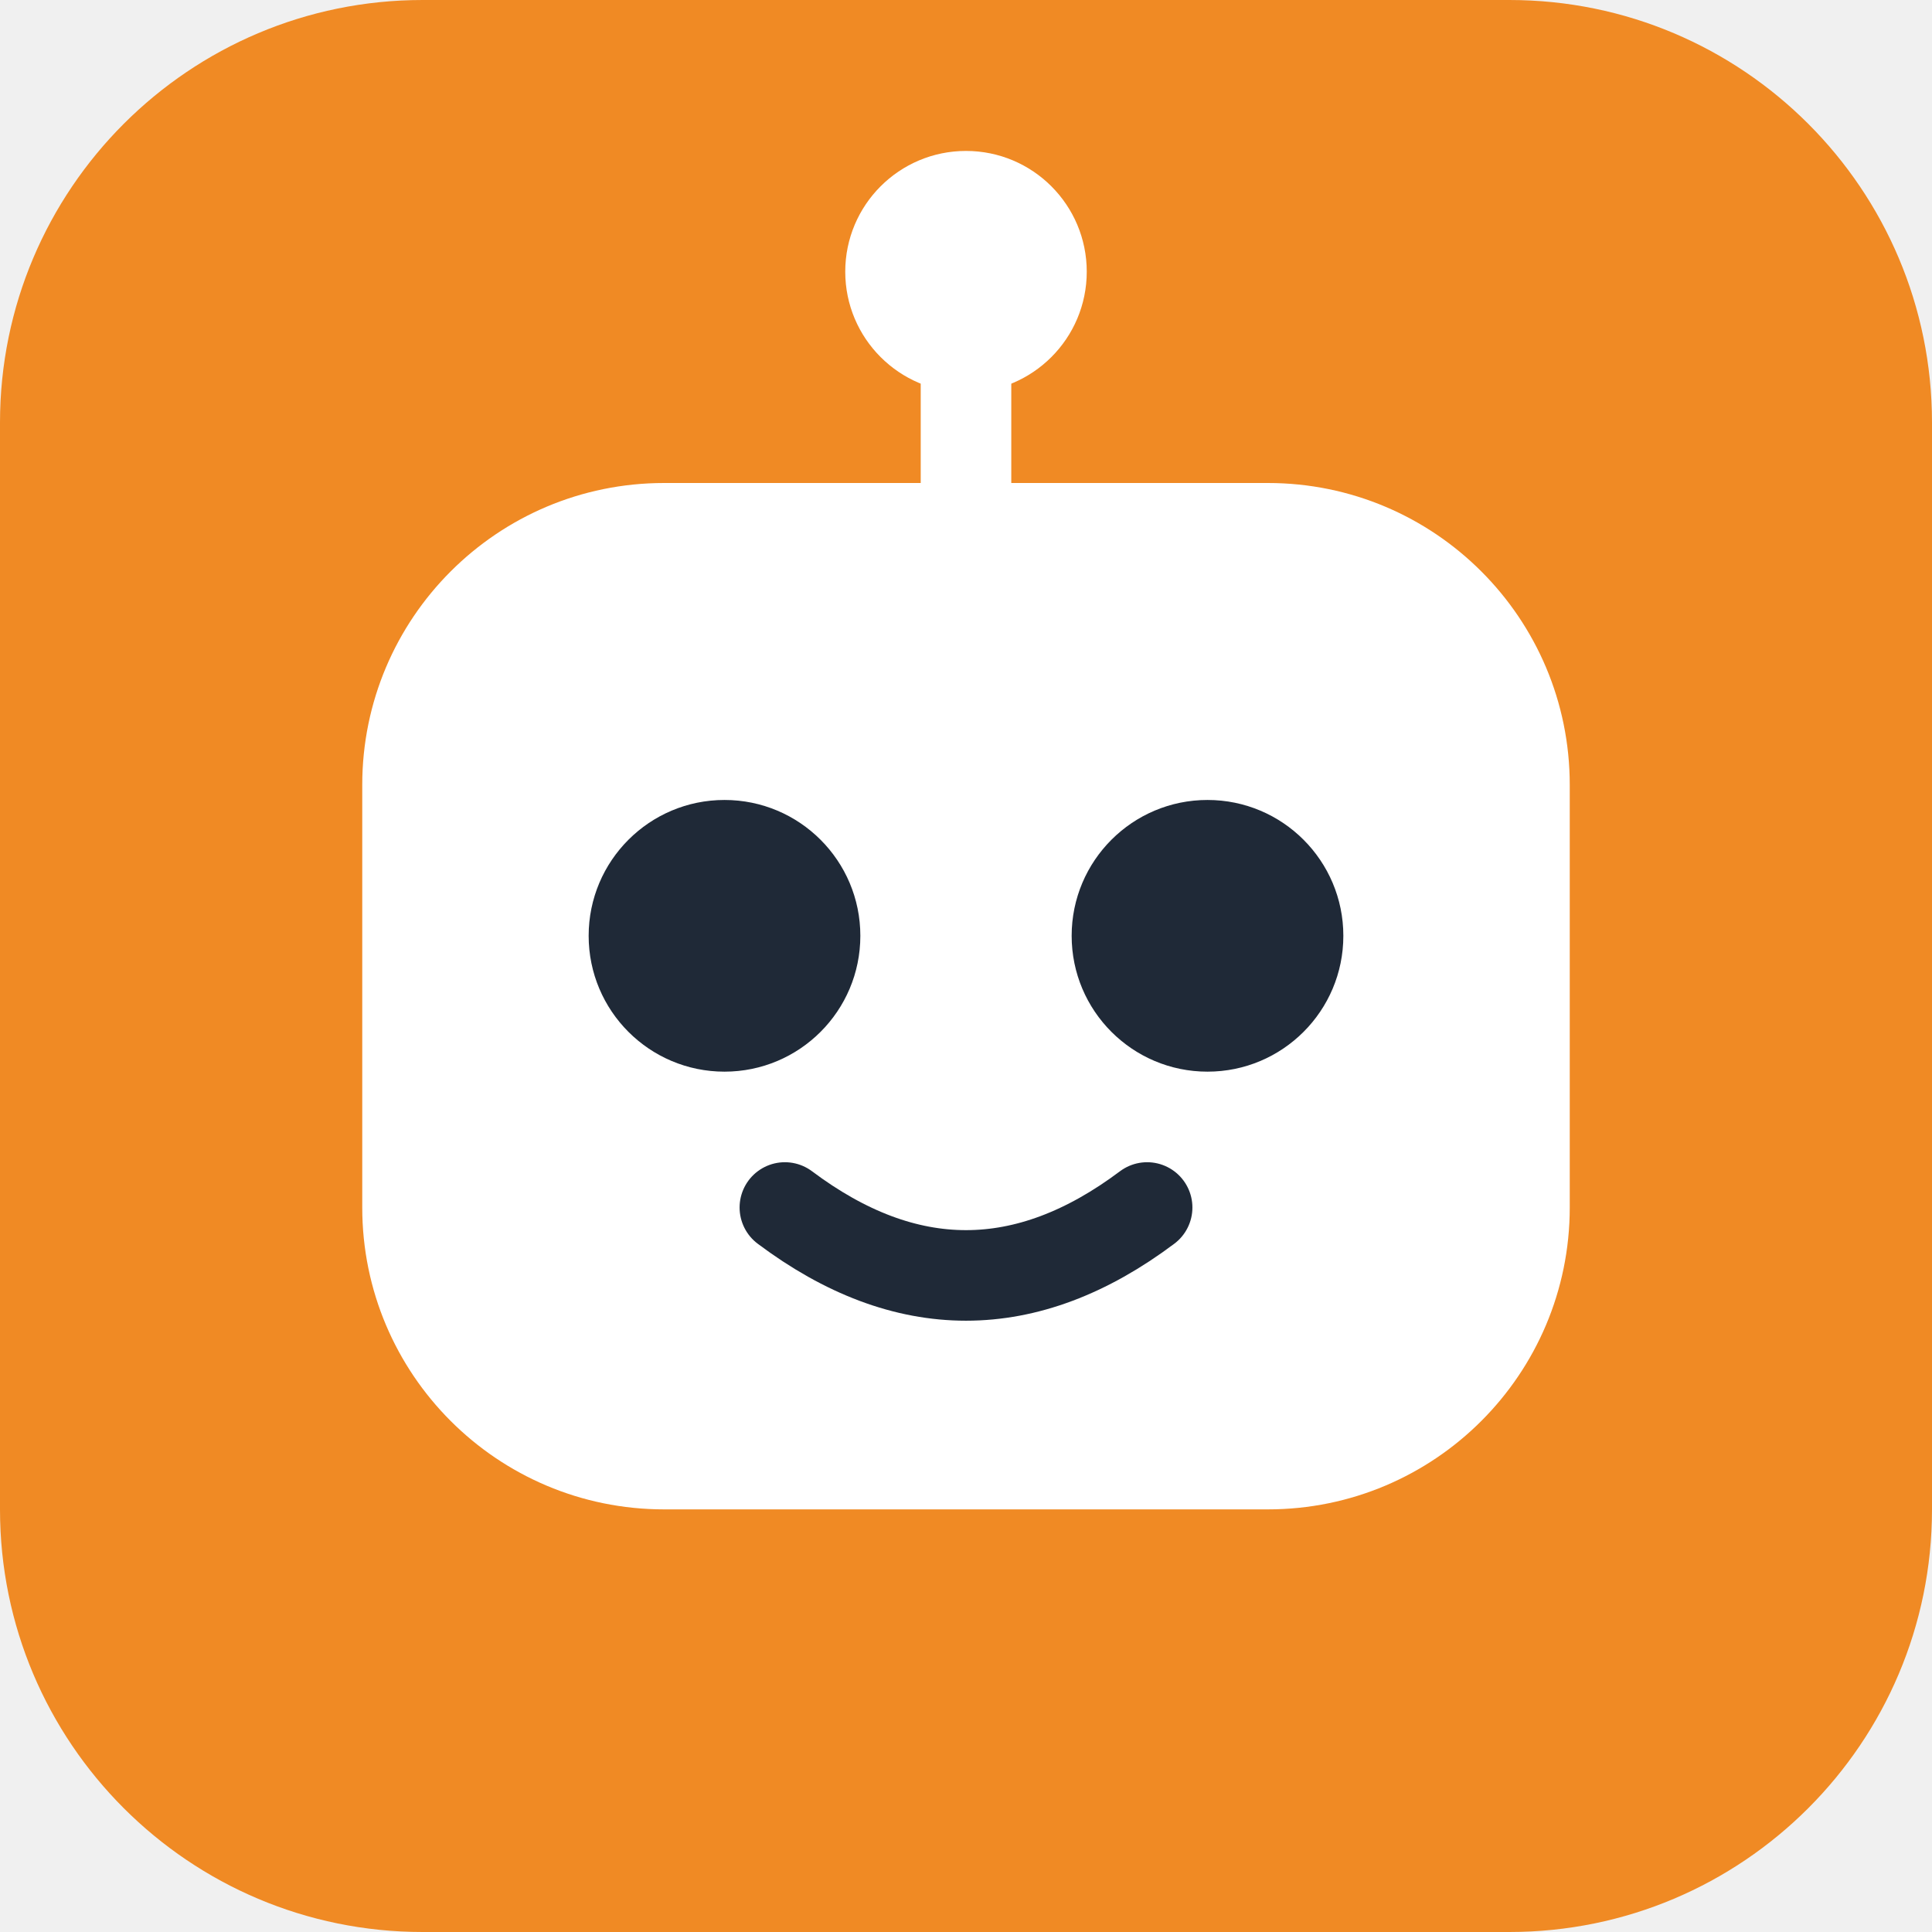
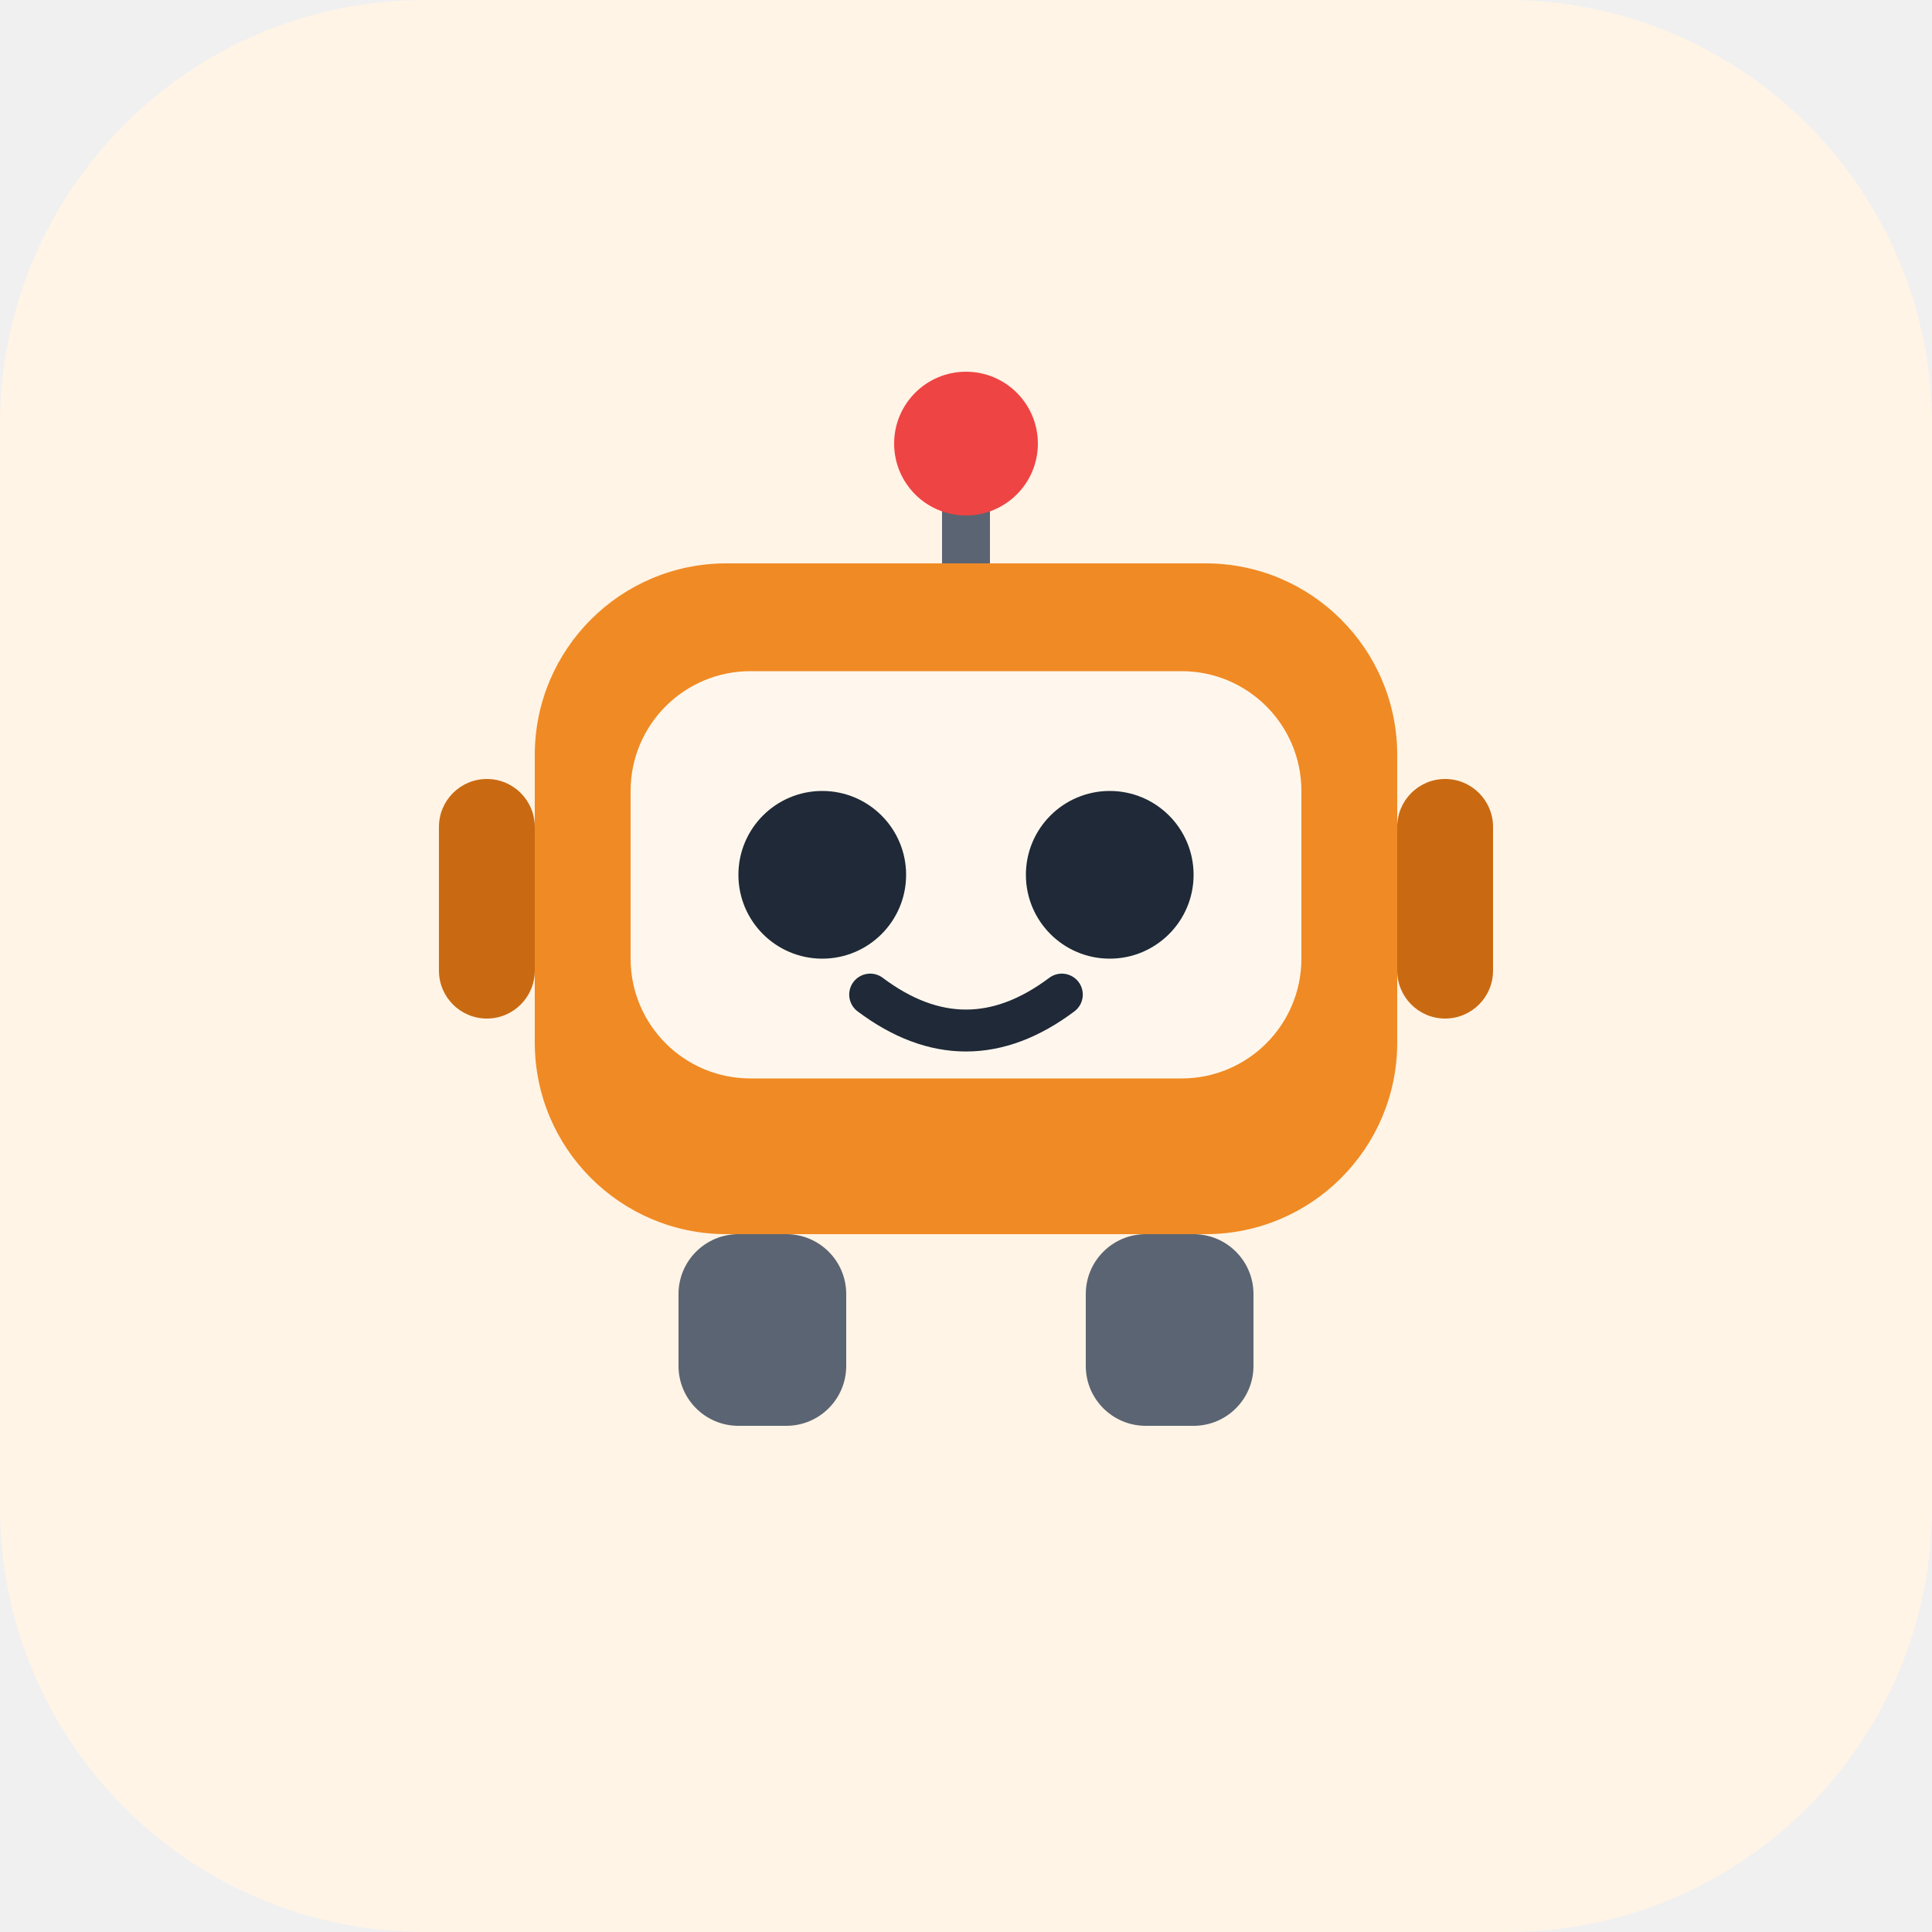
- <svg xmlns="http://www.w3.org/2000/svg" viewBox="0 0 64 64">
-   <rect width="64" height="64" rx="14" fill="#f08a24" />
-   <path d="M32 9v7" stroke="#fff" stroke-width="3" stroke-linecap="round" />
-   <circle cx="32" cy="9" r="4" fill="#fff" />
-   <rect x="12" y="16" width="40" height="34" rx="10" fill="#fff" />
-   <circle cx="24" cy="31" r="4.5" fill="#1f2937" />
-   <circle cx="40" cy="31" r="4.5" fill="#1f2937" />
-   <path d="M26 40q6 4.5 12 0" stroke="#1f2937" stroke-width="3" fill="none" stroke-linecap="round" />
+ <svg xmlns="http://www.w3.org/2000/svg" viewBox="0 0 100 100">
+   <rect width="100" height="100" rx="22" fill="#fff4e6" />
+   <g transform="translate(19 18) scale(0.62)">
+     <path d="M50 8v10" stroke="#5b6472" stroke-width="4" stroke-linecap="round" />
+     <circle cx="50" cy="8" r="6" fill="#ef4444" />
+     <rect x="14" y="18" width="72" height="56" rx="16" fill="#f08a24" />
+     <rect x="22" y="27" width="56" height="34" rx="10" fill="#fff7ed" />
+     <circle cx="38" cy="44" r="7" fill="#1f2937" />
+     <circle cx="62" cy="44" r="7" fill="#1f2937" />
+     <path d="M42 54q8 6 16 0" stroke="#1f2937" stroke-width="3.5" fill="none" stroke-linecap="round" />
+     <rect x="6" y="36" width="8" height="20" rx="4" fill="#c96a12" />
+     <rect x="86" y="36" width="8" height="20" rx="4" fill="#c96a12" />
+     <rect x="26" y="74" width="14" height="16" rx="5" fill="#5b6472" />
+     <rect x="60" y="74" width="14" height="16" rx="5" fill="#5b6472" />
+   </g>
</svg>
